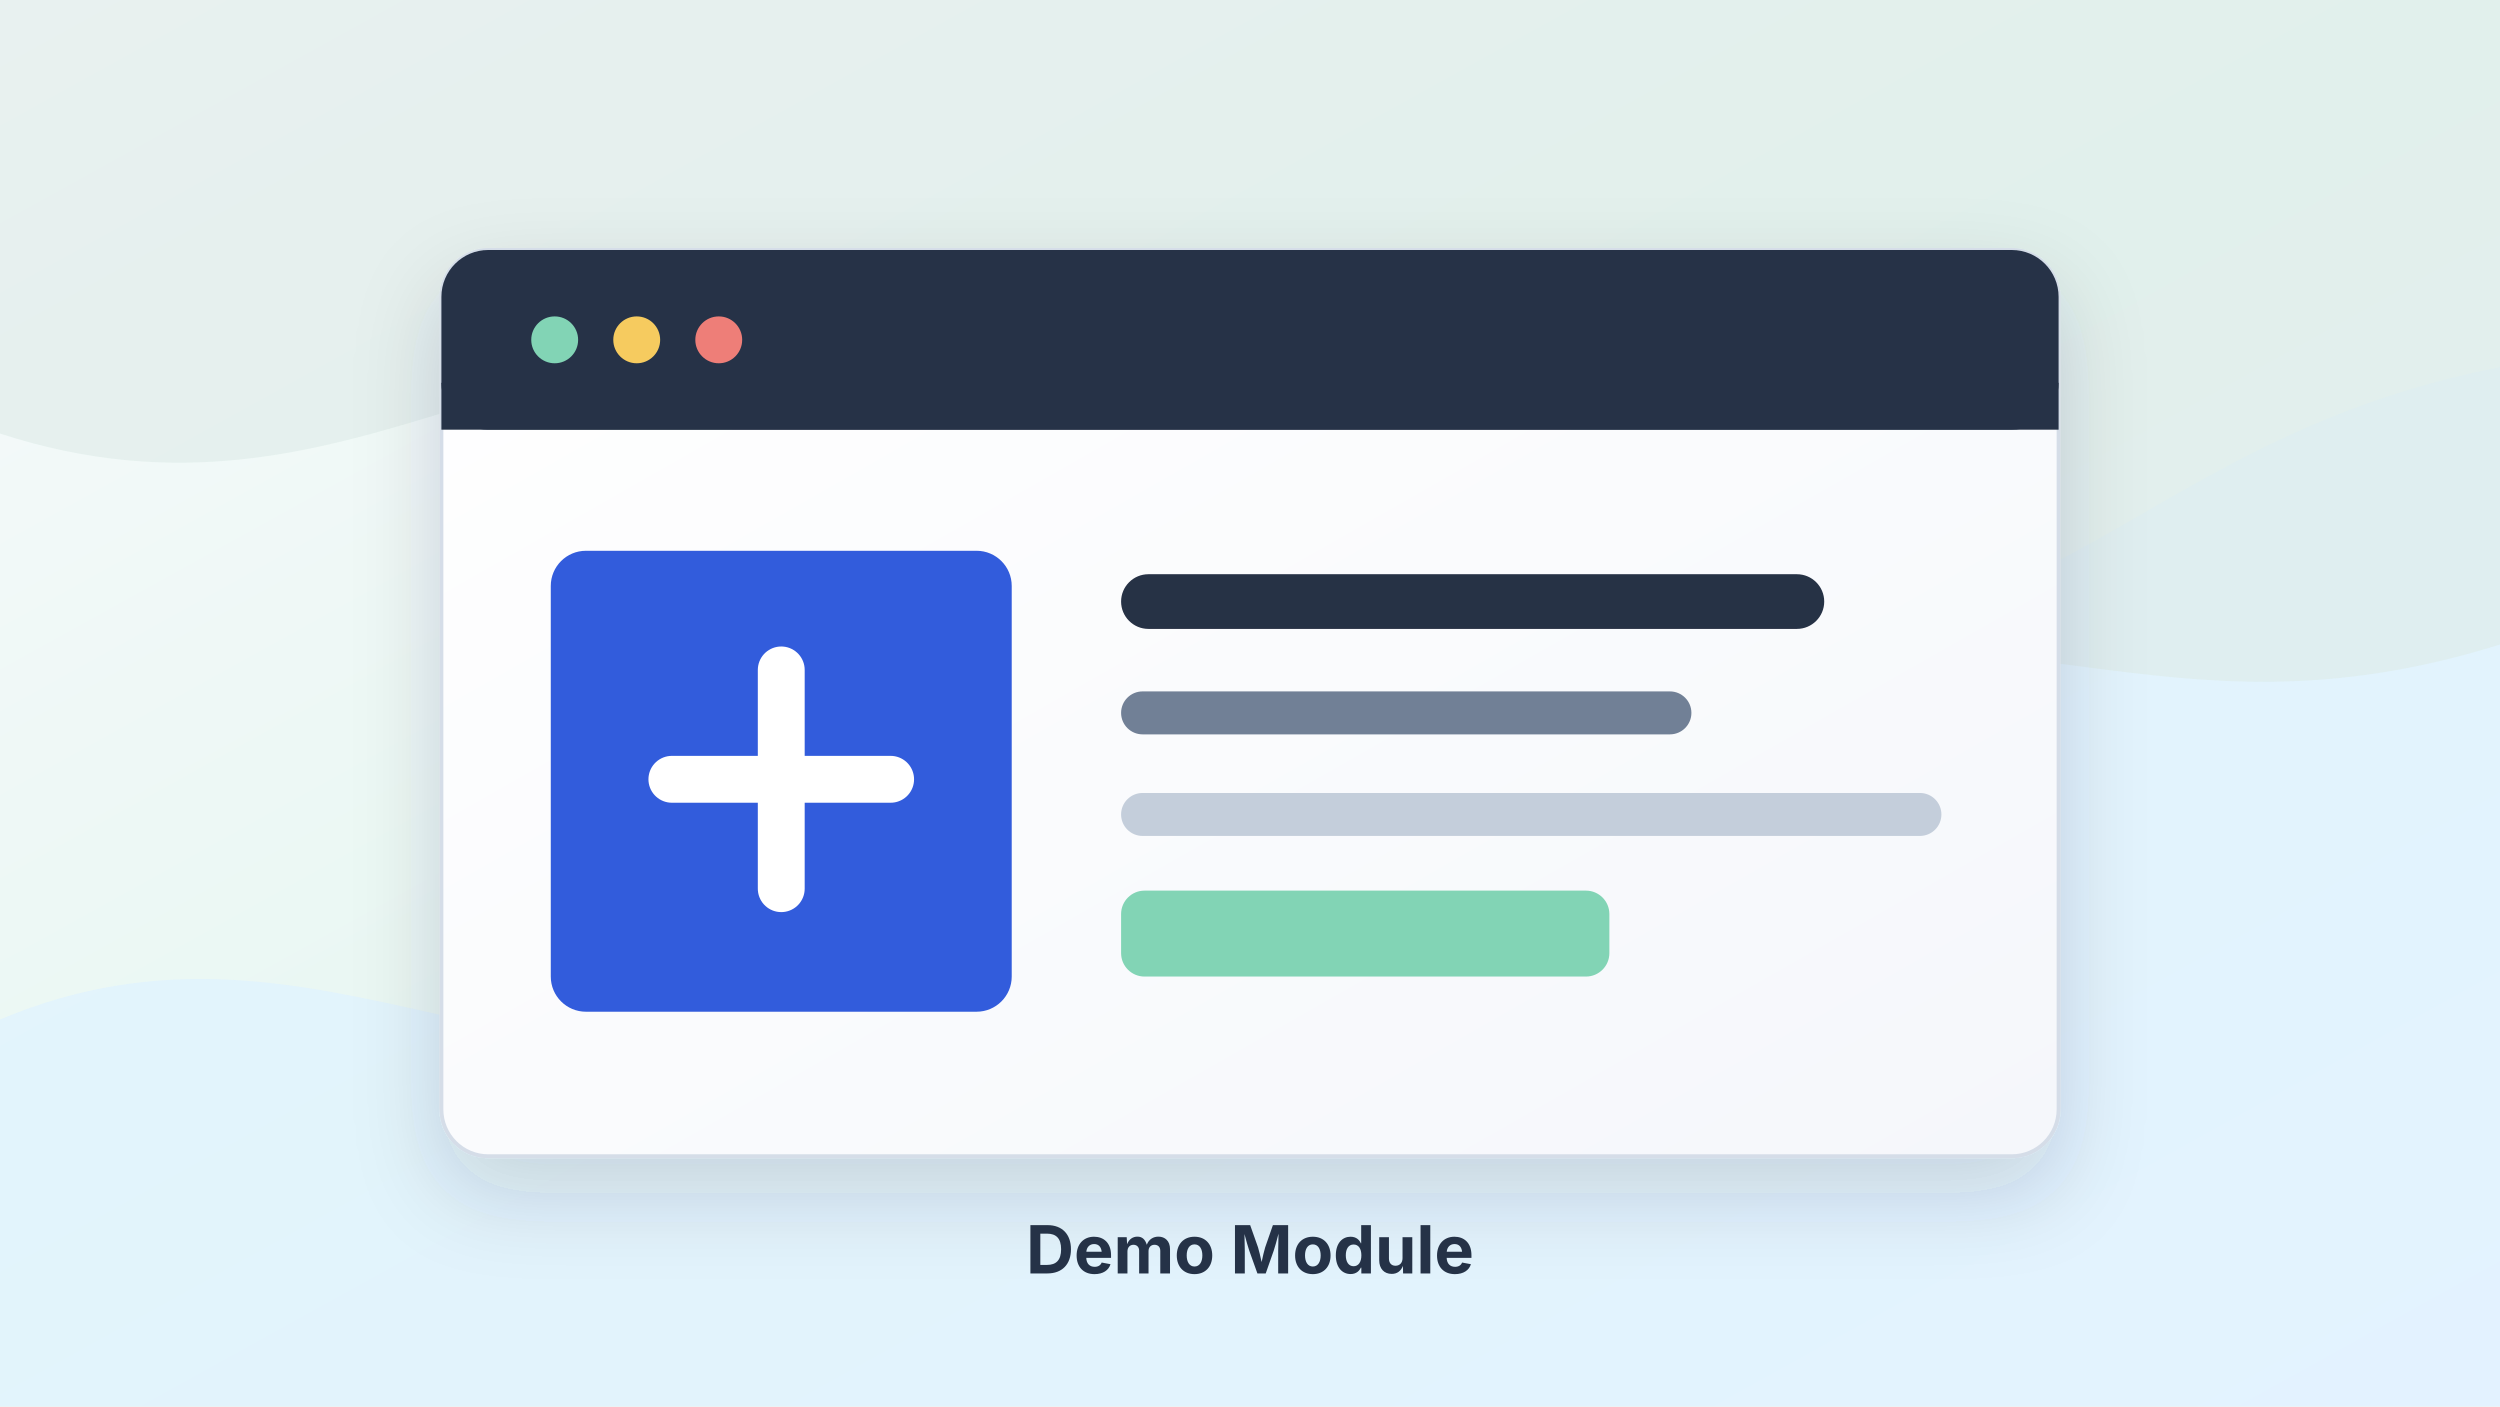
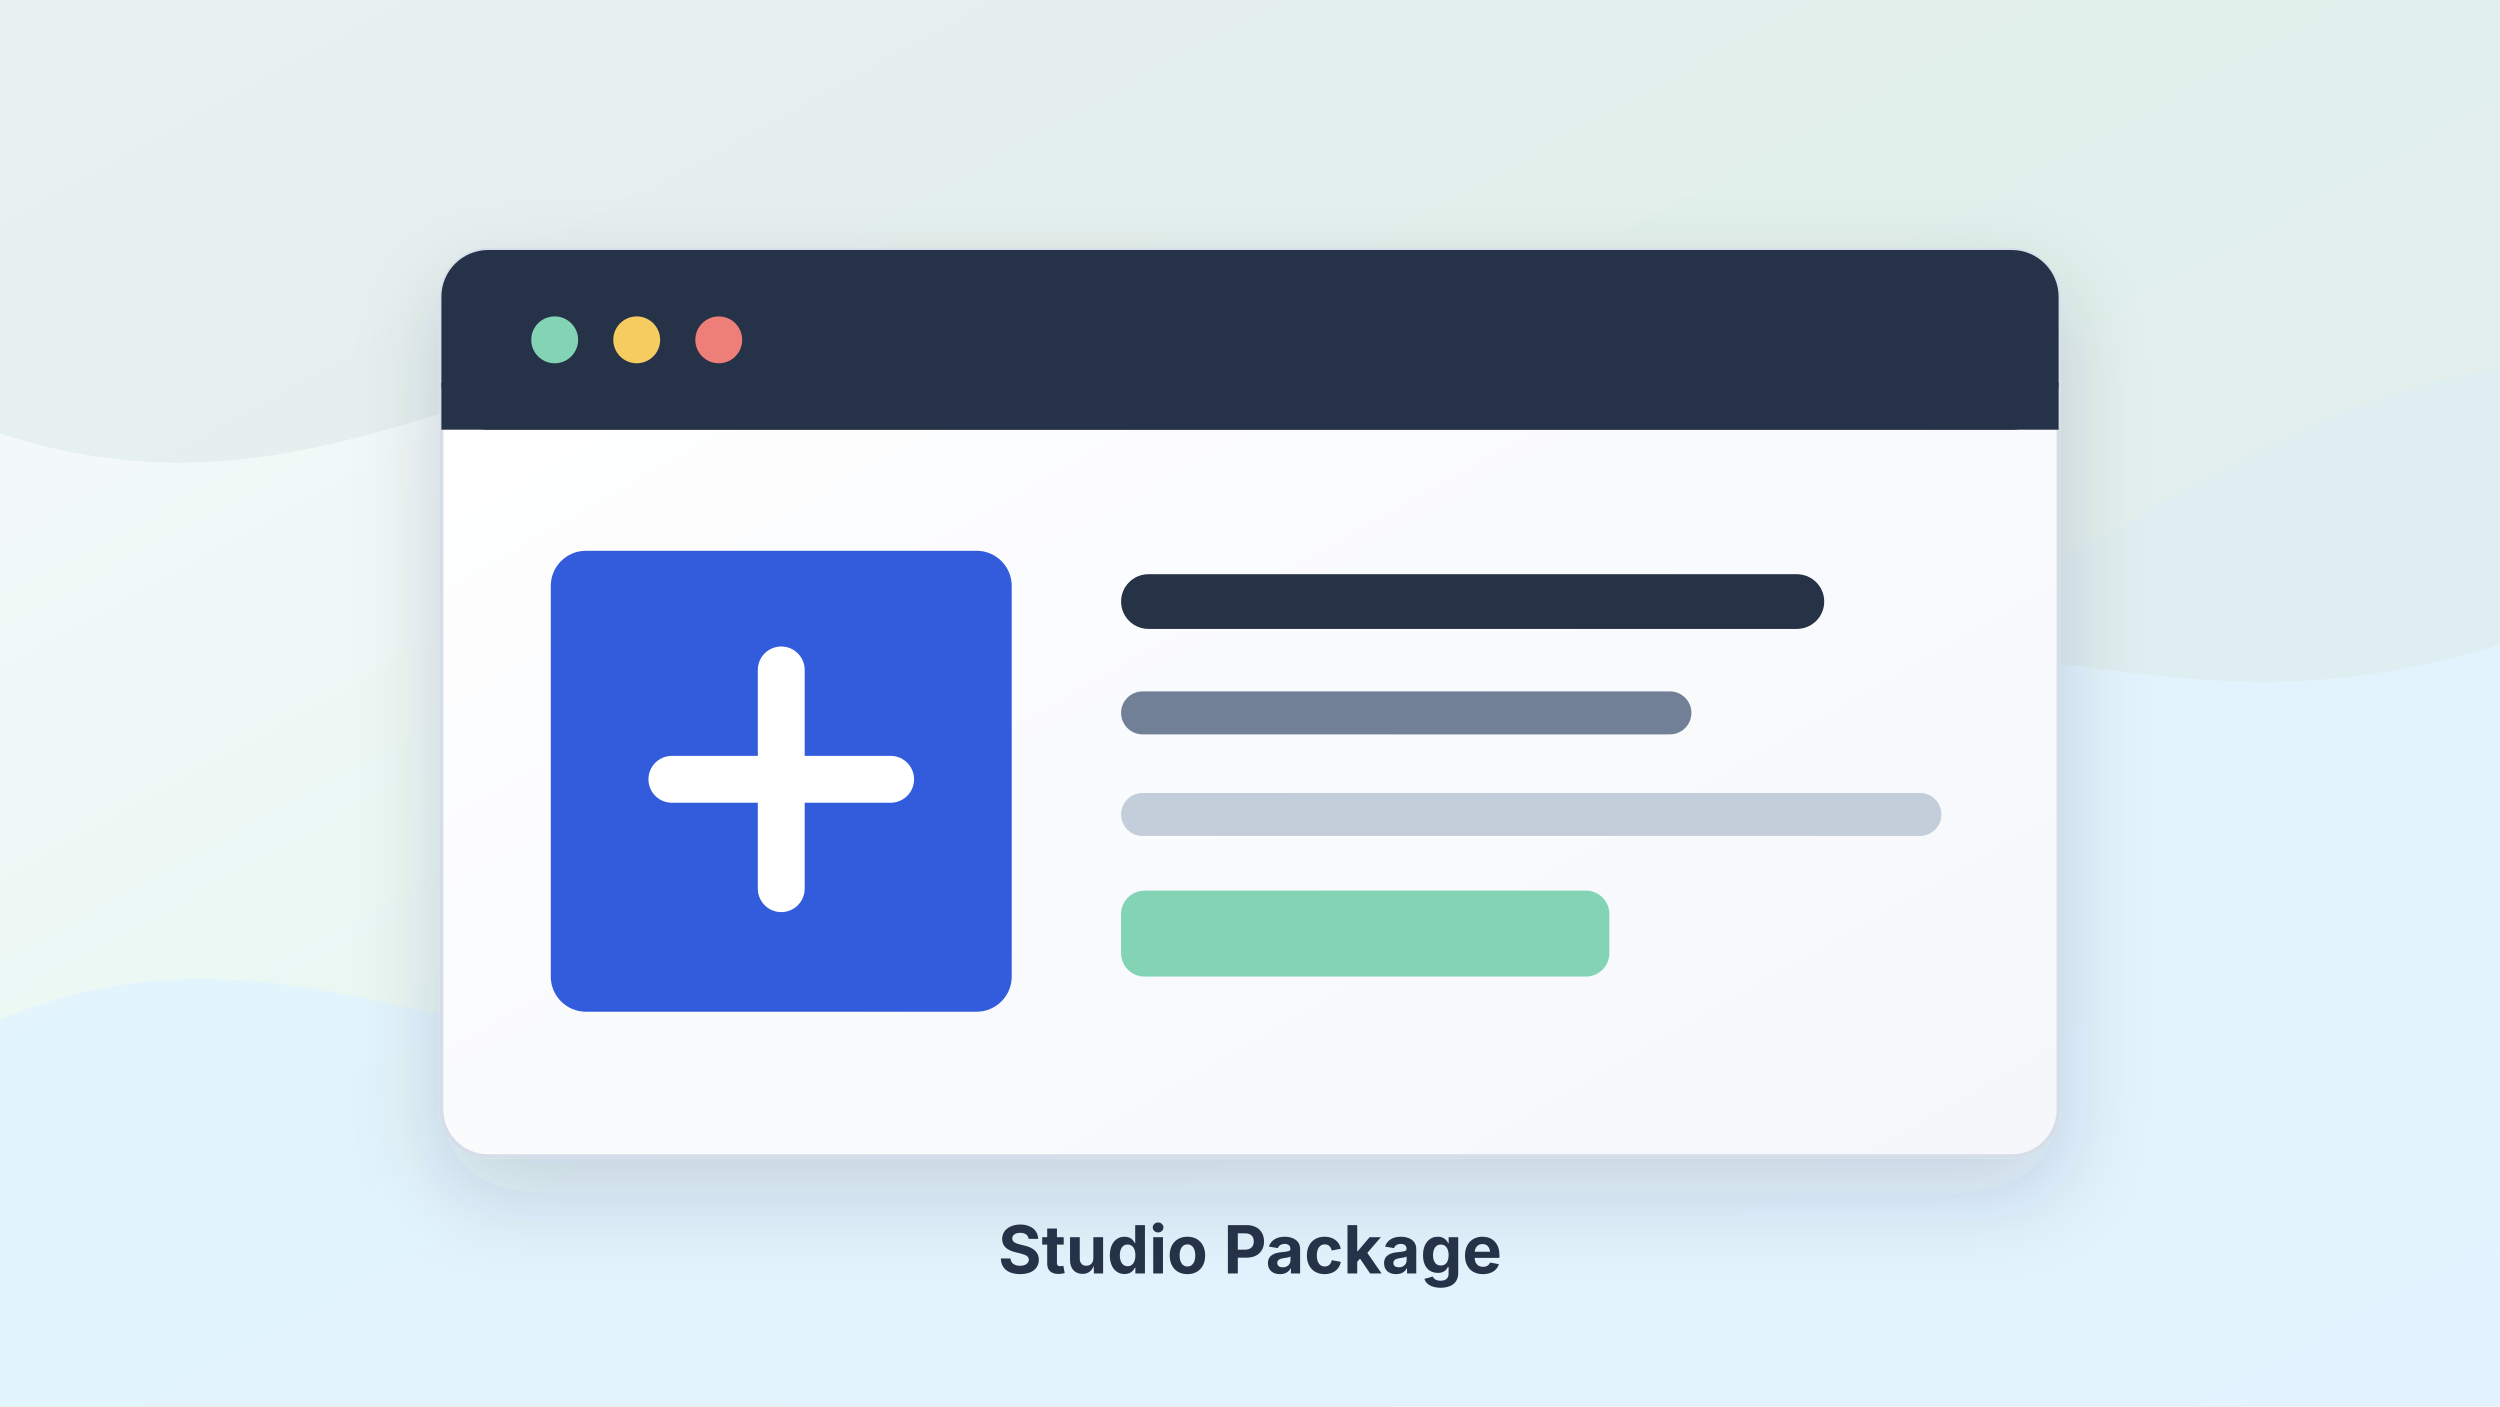
<svg xmlns="http://www.w3.org/2000/svg" viewBox="0 0 1280 720" role="img" aria-labelledby="title desc">
  <defs>
    <linearGradient id="bg" x1="0" y1="0" x2="1" y2="1">
      <stop offset="0" stop-color="#f8fafc" />
      <stop offset="0.48" stop-color="#e8f7f2" />
      <stop offset="1" stop-color="#edf2ff" />
    </linearGradient>
    <linearGradient id="card" x1="0" y1="0" x2="1" y2="1">
      <stop offset="0" stop-color="#ffffff" />
      <stop offset="1" stop-color="#f5f7fb" />
    </linearGradient>
    <filter id="shadow" x="-20%" y="-20%" width="140%" height="140%">
      <feDropShadow dx="0" dy="18" stdDeviation="22" flood-color="#263044" flood-opacity="0.16" />
    </filter>
  </defs>
  <rect width="1280" height="720" fill="url(#bg)" />
  <path d="M0 522C166 452 281 588 441 510C594 435 680 252 850 304C1042 363 1080 227 1280 188V720H0Z" fill="#dff2ff" opacity="0.72" />
  <path d="M0 222C182 281 280 142 435 198C617 264 681 407 856 352C1028 298 1104 385 1280 330V0H0Z" fill="#dcebe7" opacity="0.58" />
  <g filter="url(#shadow)">
    <rect x="226" y="128" width="828" height="464" rx="24" fill="url(#card)" stroke="#d5dde8" stroke-width="2" />
    <rect x="226" y="128" width="828" height="92" rx="24" fill="#253247" />
    <path d="M226 196H1054V220H226Z" fill="#253247" />
    <circle cx="284" cy="174" r="12" fill="#82d4b5" />
    <circle cx="326" cy="174" r="12" fill="#f6cb5f" />
    <circle cx="368" cy="174" r="12" fill="#ee7e78" />
    <rect x="282" y="282" width="236" height="236" rx="18" fill="#315bdc" />
    <path d="M344 399H456M400 343V455" stroke="#ffffff" stroke-width="24" stroke-linecap="round" />
    <rect x="574" y="294" width="360" height="28" rx="14" fill="#263044" />
    <rect x="574" y="354" width="292" height="22" rx="11" fill="#718096" />
    <rect x="574" y="406" width="420" height="22" rx="11" fill="#c4cedb" />
    <rect x="574" y="456" width="250" height="44" rx="12" fill="#82d4b5" />
  </g>
-   <text x="640" y="652" text-anchor="middle" fill="#253247" font-family="Inter, Arial, sans-serif" font-size="34" font-weight="700">Demo Module</text>
+   <text x="640" y="652" text-anchor="middle" fill="#253247" font-family="Inter, Arial, sans-serif" font-size="34" font-weight="700">Studio Package</text>
</svg>
